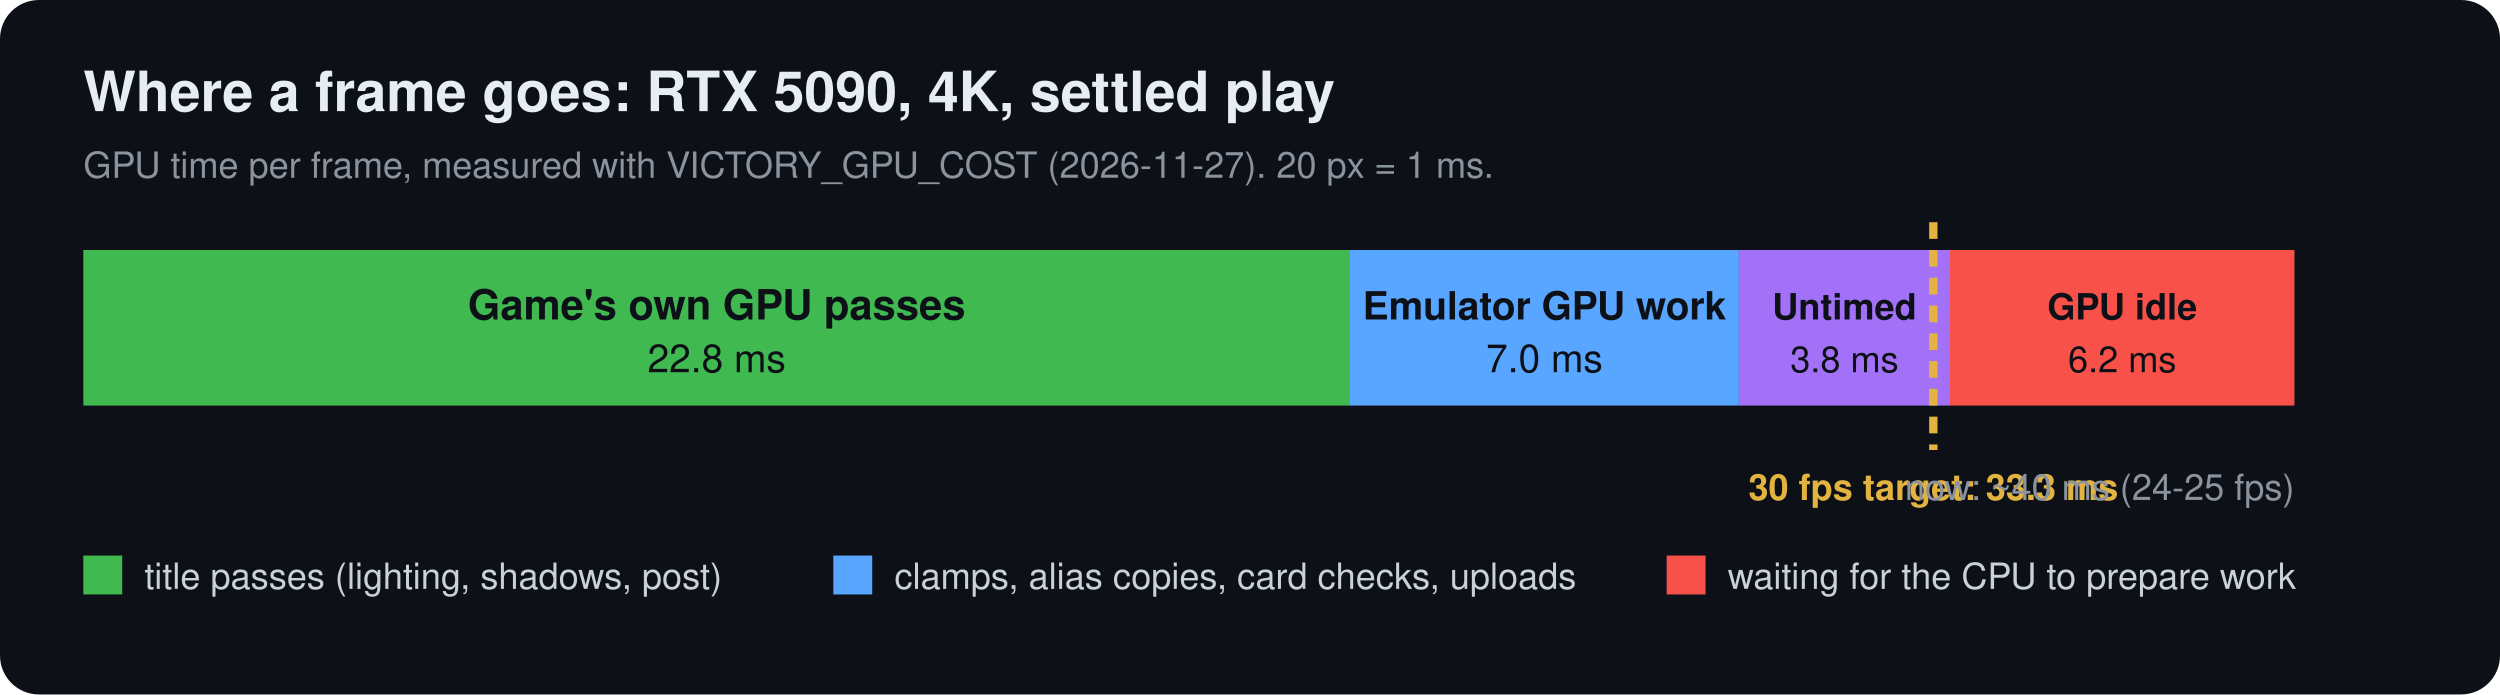
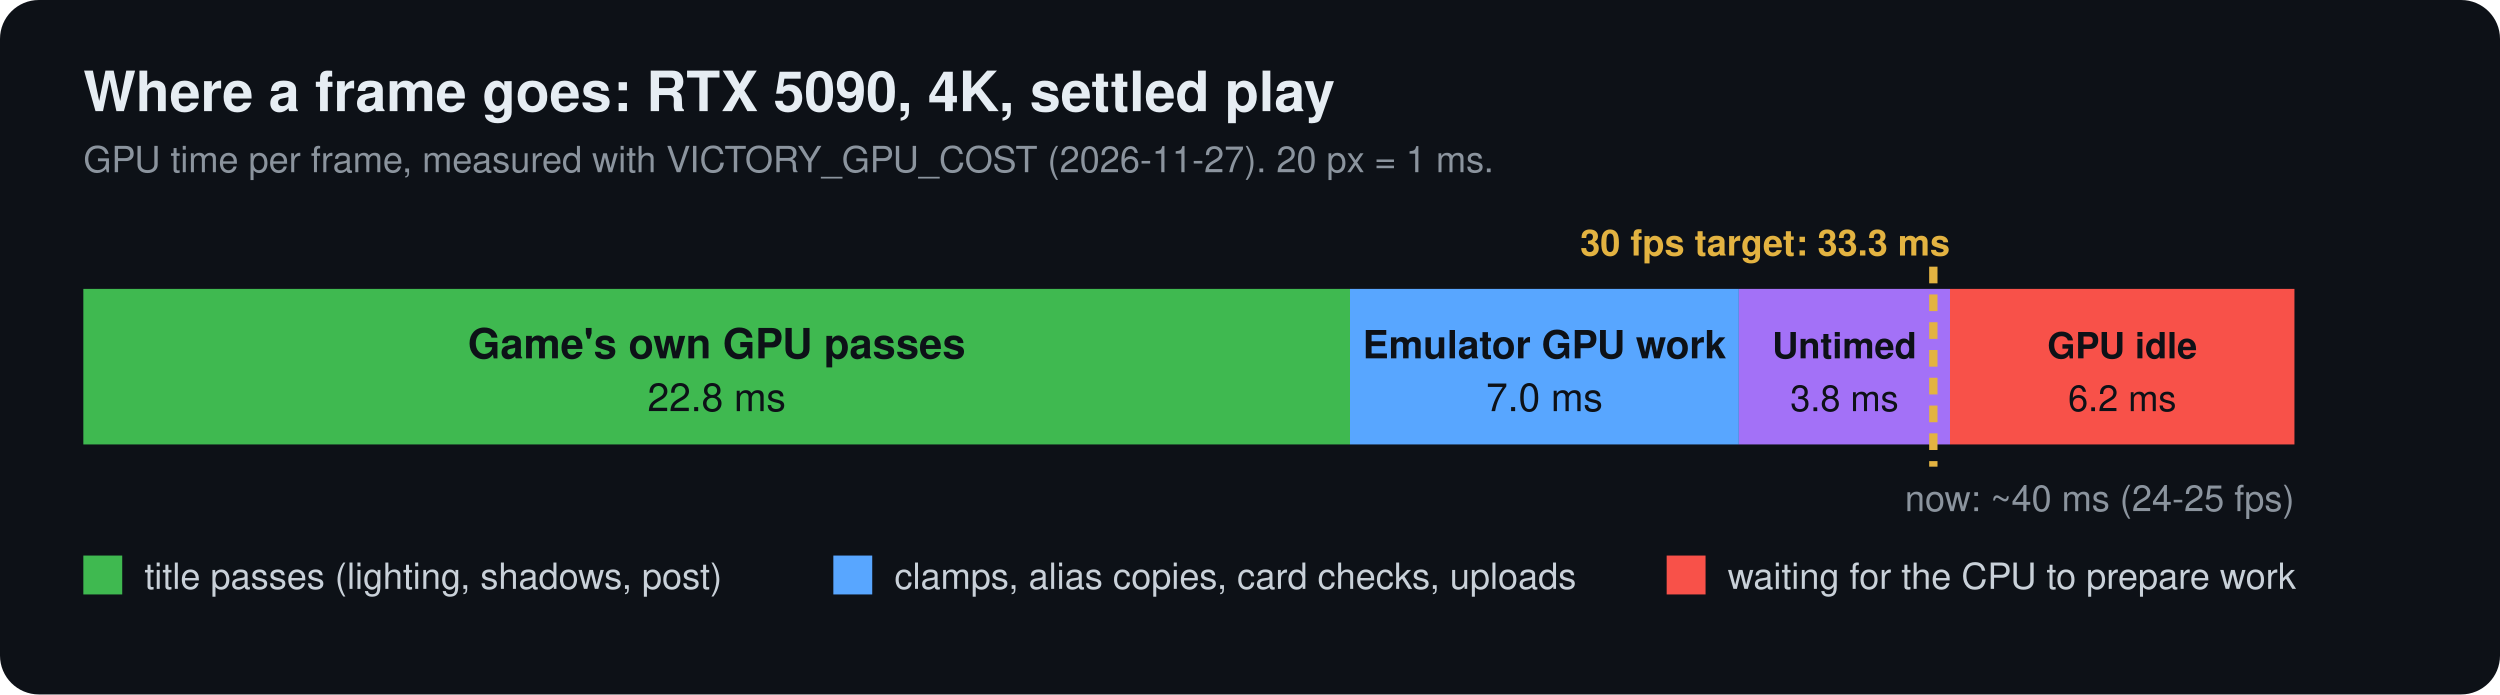
<svg xmlns="http://www.w3.org/2000/svg" width="900" height="250" viewBox="0 0 900 250" font-family="Segoe UI, Helvetica, Arial, sans-serif">
  <rect width="900" height="250" rx="14" fill="#0d1117" />
  <text x="30" y="40" fill="#e6edf3" font-size="20" font-weight="600">Where a frame goes: RTX 5090, 4K, settled play</text>
-   <text x="30" y="64" fill="#8b949e" font-size="13">GPU time per frame, measured with VICTORY_GPU_COST (2026-11-27). 20 px = 1 ms.</text>
-   <g transform="translate(30,90)">
+   <text x="30" y="62" fill="#8b949e" font-size="13">GPU time per frame, measured with VICTORY_GPU_COST (2026-11-27). 20 px = 1 ms.</text>
+   <g transform="translate(30,104)">
    <rect x="0" y="0" width="456" height="56" fill="#3fb950" />
    <rect x="456" y="0" width="140" height="56" fill="#58a6ff" />
    <rect x="596" y="0" width="76" height="56" fill="#a371f7" />
    <rect x="672" y="0" width="124" height="56" fill="#f85149" />
    <text x="228" y="25" fill="#0d1117" font-size="15" font-weight="700" text-anchor="middle">Game's own GPU passes</text>
    <text x="228" y="44" fill="#0d1117" font-size="14" text-anchor="middle">22.8 ms</text>
    <text x="526" y="25" fill="#0d1117" font-size="14" font-weight="700" text-anchor="middle">Emulator GPU work</text>
    <text x="526" y="44" fill="#0d1117" font-size="14" text-anchor="middle">7.0 ms</text>
    <text x="634" y="25" fill="#0d1117" font-size="13" font-weight="700" text-anchor="middle">Untimed</text>
    <text x="634" y="44" fill="#0d1117" font-size="13" text-anchor="middle">3.8 ms</text>
    <text x="734" y="25" fill="#0d1117" font-size="13" font-weight="700" text-anchor="middle">GPU idle</text>
    <text x="734" y="44" fill="#0d1117" font-size="13" text-anchor="middle">6.2 ms</text>
-     <line x1="666" y1="-10" x2="666" y2="72" stroke="#e3b341" stroke-width="3" stroke-dasharray="6 4" />
-     <text x="666" y="90" fill="#e3b341" font-size="13" font-weight="600" text-anchor="middle">30 fps target: 33.3 ms</text>
-     <text x="796" y="90" fill="#8b949e" font-size="13" text-anchor="end">now: ~40 ms (24-25 fps)</text>
+     <line x1="666" y1="-8" x2="666" y2="64" stroke="#e3b341" stroke-width="3" stroke-dasharray="6 4" />
+     <text x="672" y="-12" fill="#e3b341" font-size="13" font-weight="600" text-anchor="end">30 fps target: 33.3 ms</text>
+     <text x="796" y="80" fill="#8b949e" font-size="13" text-anchor="end">now: ~40 ms (24-25 fps)</text>
  </g>
  <g font-size="13" fill="#c9d1d9">
    <rect x="30" y="200" width="14" height="14" fill="#3fb950" />
    <text x="52" y="212">title passes (lighting, shadows, post)</text>
    <rect x="300" y="200" width="14" height="14" fill="#58a6ff" />
    <text x="322" y="212">clamps, alias copies, card checks, uploads</text>
    <rect x="600" y="200" width="14" height="14" fill="#f85149" />
    <text x="622" y="212">waiting for the CPU to prepare work</text>
  </g>
</svg>
